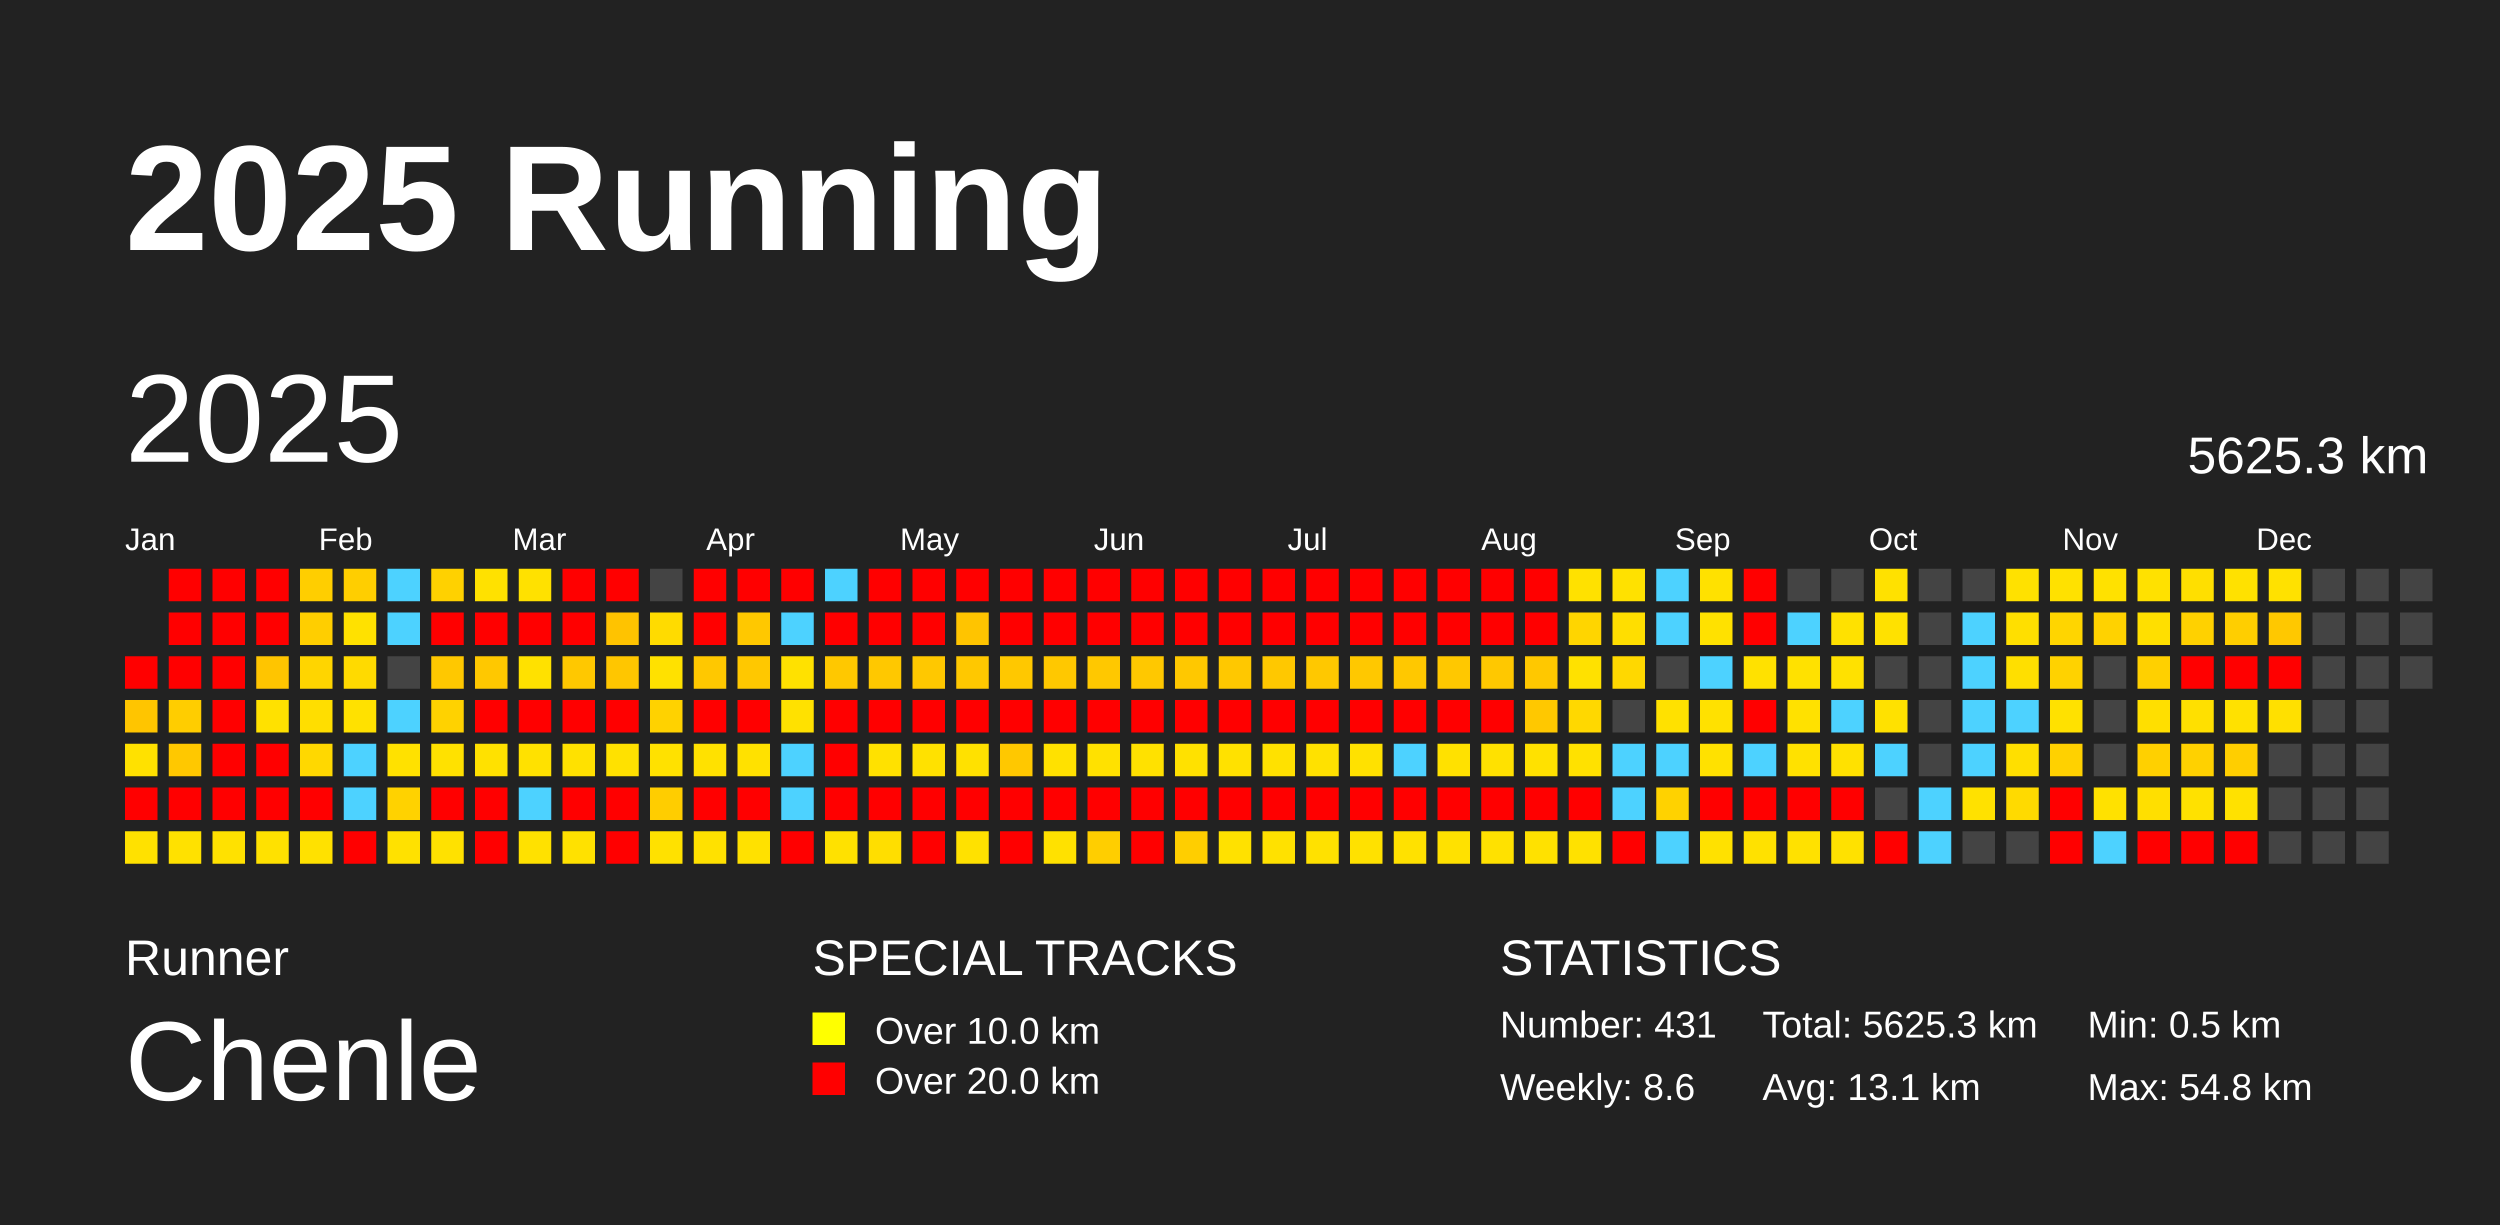
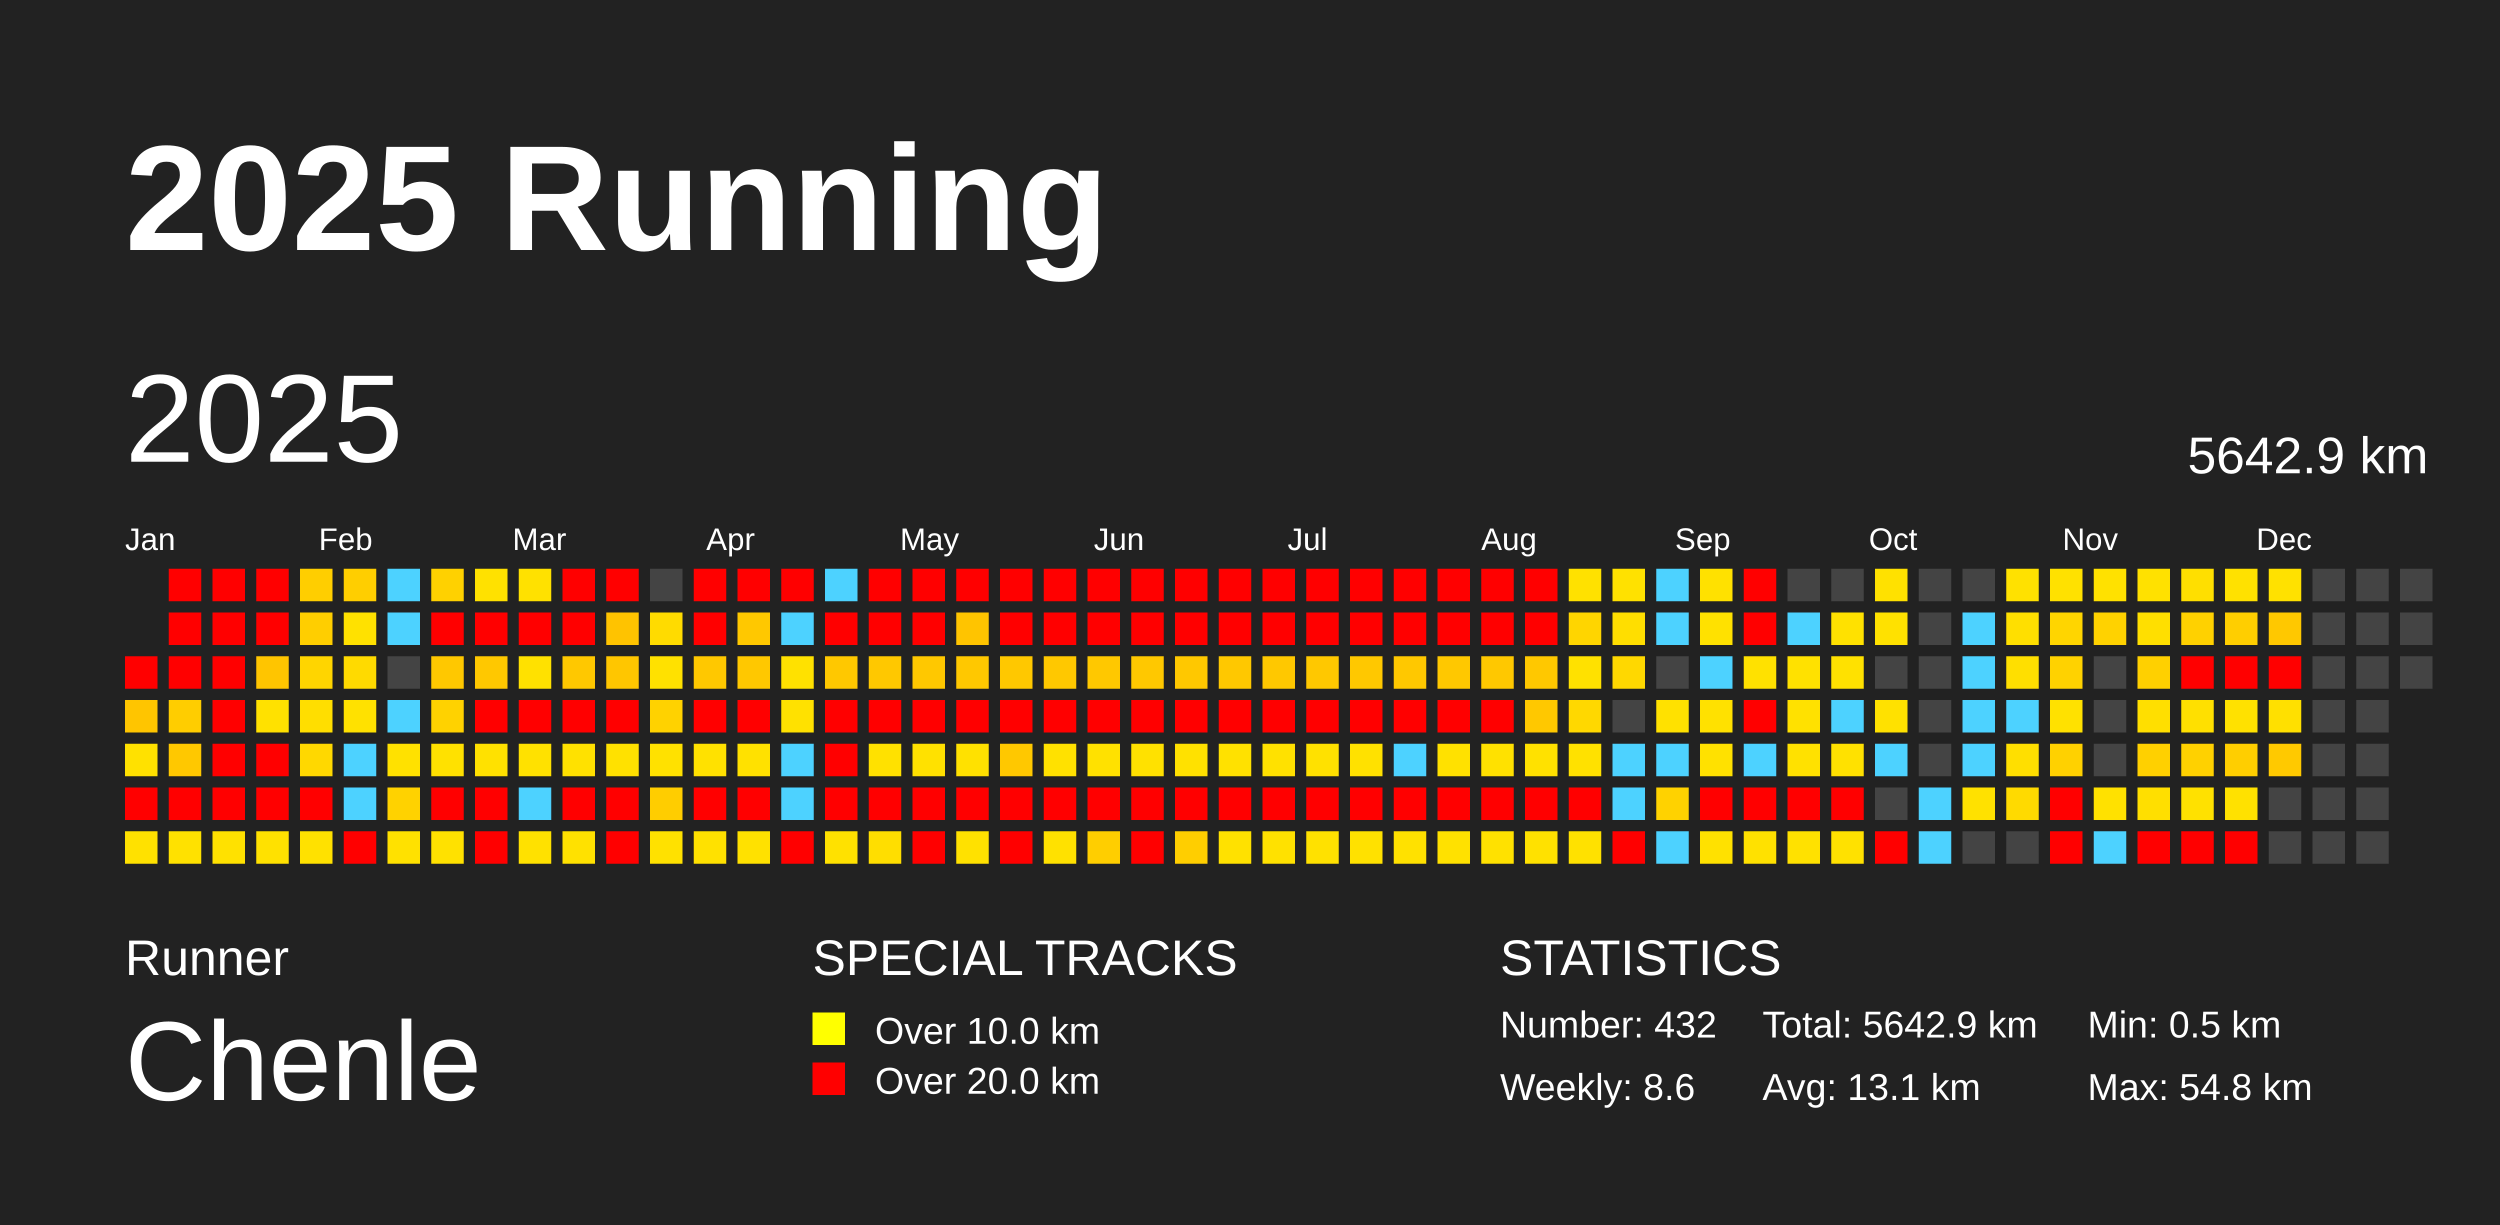
<svg xmlns="http://www.w3.org/2000/svg" baseProfile="full" height="98mm" version="1.1" viewBox="0,0,200,98" width="200mm">
  <defs />
  <rect fill="#222222" height="98" width="200" x="0" y="0" />
  <text fill="#FFFFFF" style="font-size:12px; font-family:Arial; font-weight:bold;" x="10" y="20">2025 Running</text>
  <text fill="#FFFFFF" style="font-size:4px; font-family:Arial" x="10" y="78">Runner</text>
  <text fill="#FFFFFF" style="font-size:9px; font-family:Arial" x="10" y="88">Chenle</text>
  <text fill="#FFFFFF" style="font-size:4px; font-family:Arial" x="65" y="78">SPECIAL TRACKS</text>
  <rect fill="yellow" height="2.6" width="2.6" x="65" y="81" />
  <text fill="#FFFFFF" style="font-size:3px; font-family:Arial" x="70" y="83.5">Over 10.0 km</text>
  <rect fill="red" height="2.6" width="2.6" x="65" y="85" />
  <text fill="#FFFFFF" style="font-size:3px; font-family:Arial" x="70" y="87.5">Over 20.0 km</text>
  <text fill="#FFFFFF" style="font-size:4px; font-family:Arial" x="120" y="78">STATISTICS</text>
-   <text fill="#FFFFFF" style="font-size:3px; font-family:Arial" x="120" y="83">Number: 431</text>
+   <text fill="#FFFFFF" style="font-size:3px; font-family:Arial" x="120" y="83">Number: 432</text>
  <text fill="#FFFFFF" style="font-size:3px; font-family:Arial" x="120" y="88">Weekly: 8.6</text>
-   <text fill="#FFFFFF" style="font-size:3px; font-family:Arial" x="141" y="83">Total: 5625.3 km</text>
+   <text fill="#FFFFFF" style="font-size:3px; font-family:Arial" x="141" y="83">Total: 5642.9 km</text>
  <text fill="#FFFFFF" style="font-size:3px; font-family:Arial" x="141" y="88">Avg: 13.1 km</text>
  <text fill="#FFFFFF" style="font-size:3px; font-family:Arial" x="167" y="83">Min: 0.5 km</text>
  <text fill="#FFFFFF" style="font-size:3px; font-family:Arial" x="167" y="88">Max: 54.8 km</text>
  <text dominant-baseline="hanging" fill="#FFFFFF" style="font-size:10.0px; font-family:Arial;" x="10" y="30">2025</text>
-   <text dominant-baseline="hanging" fill="#FFFFFF" style="font-size:4.125px; font-family:Arial;" x="175" y="35">5625.3 km</text>
+   <text dominant-baseline="hanging" fill="#FFFFFF" style="font-size:4.125px; font-family:Arial;" x="175" y="35">5642.9 km</text>
  <text fill="#FFFFFF" style="font-size:2.5px; font-family:Arial" x="10.0" y="44">Jan</text>
  <text fill="#FFFFFF" style="font-size:2.5px; font-family:Arial" x="25.5" y="44">Feb</text>
  <text fill="#FFFFFF" style="font-size:2.5px; font-family:Arial" x="41.0" y="44">Mar</text>
  <text fill="#FFFFFF" style="font-size:2.5px; font-family:Arial" x="56.5" y="44">Apr</text>
  <text fill="#FFFFFF" style="font-size:2.5px; font-family:Arial" x="72.0" y="44">May</text>
  <text fill="#FFFFFF" style="font-size:2.5px; font-family:Arial" x="87.5" y="44">Jun</text>
  <text fill="#FFFFFF" style="font-size:2.5px; font-family:Arial" x="103.0" y="44">Jul</text>
  <text fill="#FFFFFF" style="font-size:2.5px; font-family:Arial" x="118.5" y="44">Aug</text>
  <text fill="#FFFFFF" style="font-size:2.5px; font-family:Arial" x="134.0" y="44">Sep</text>
  <text fill="#FFFFFF" style="font-size:2.5px; font-family:Arial" x="149.5" y="44">Oct</text>
  <text fill="#FFFFFF" style="font-size:2.5px; font-family:Arial" x="165.0" y="44">Nov</text>
  <text fill="#FFFFFF" style="font-size:2.5px; font-family:Arial" x="180.5" y="44">Dec</text>
  <rect fill="red" height="2.6" width="2.6" x="10.0" y="52.5" />
  <rect fill="#ffc500" height="2.6" width="2.6" x="10.0" y="56.0" />
  <rect fill="#ffe100" height="2.6" width="2.6" x="10.0" y="59.5" />
  <rect fill="red" height="2.6" width="2.6" x="10.0" y="63.0" />
  <rect fill="#ffe100" height="2.6" width="2.6" x="10.0" y="66.5" />
  <rect fill="red" height="2.6" width="2.6" x="13.5" y="45.5" />
  <rect fill="red" height="2.6" width="2.6" x="13.5" y="49.0" />
  <rect fill="red" height="2.6" width="2.6" x="13.5" y="52.5" />
  <rect fill="#ffcd00" height="2.6" width="2.6" x="13.5" y="56.0" />
  <rect fill="#ffc800" height="2.6" width="2.6" x="13.5" y="59.5" />
  <rect fill="red" height="2.6" width="2.6" x="13.5" y="63.0" />
  <rect fill="#ffe100" height="2.6" width="2.6" x="13.5" y="66.5" />
  <rect fill="red" height="2.6" width="2.6" x="17.0" y="45.5" />
  <rect fill="red" height="2.6" width="2.6" x="17.0" y="49.0" />
  <rect fill="red" height="2.6" width="2.6" x="17.0" y="52.5" />
  <rect fill="red" height="2.6" width="2.6" x="17.0" y="56.0" />
  <rect fill="red" height="2.6" width="2.6" x="17.0" y="59.5" />
  <rect fill="red" height="2.6" width="2.6" x="17.0" y="63.0" />
  <rect fill="#ffe100" height="2.6" width="2.6" x="17.0" y="66.5" />
  <rect fill="red" height="2.6" width="2.6" x="20.5" y="45.5" />
  <rect fill="red" height="2.6" width="2.6" x="20.5" y="49.0" />
  <rect fill="#ffc500" height="2.6" width="2.6" x="20.5" y="52.5" />
  <rect fill="#ffe100" height="2.6" width="2.6" x="20.5" y="56.0" />
  <rect fill="red" height="2.6" width="2.6" x="20.5" y="59.5" />
  <rect fill="red" height="2.6" width="2.6" x="20.5" y="63.0" />
  <rect fill="#ffe100" height="2.6" width="2.6" x="20.5" y="66.5" />
  <rect fill="#ffce00" height="2.6" width="2.6" x="24.0" y="45.5" />
  <rect fill="#ffce00" height="2.6" width="2.6" x="24.0" y="49.0" />
  <rect fill="#ffd500" height="2.6" width="2.6" x="24.0" y="52.5" />
  <rect fill="#ffde00" height="2.6" width="2.6" x="24.0" y="56.0" />
  <rect fill="#ffd800" height="2.6" width="2.6" x="24.0" y="59.5" />
  <rect fill="red" height="2.6" width="2.6" x="24.0" y="63.0" />
  <rect fill="#ffe100" height="2.6" width="2.6" x="24.0" y="66.5" />
  <rect fill="#ffce00" height="2.6" width="2.6" x="27.5" y="45.5" />
  <rect fill="#ffe100" height="2.6" width="2.6" x="27.5" y="49.0" />
  <rect fill="#ffda00" height="2.6" width="2.6" x="27.5" y="52.5" />
  <rect fill="#ffe100" height="2.6" width="2.6" x="27.5" y="56.0" />
  <rect fill="#4dd2ff" height="2.6" width="2.6" x="27.5" y="59.5" />
  <rect fill="#4dd2ff" height="2.6" width="2.6" x="27.5" y="63.0" />
  <rect fill="red" height="2.6" width="2.6" x="27.5" y="66.5" />
  <rect fill="#4dd2ff" height="2.6" width="2.6" x="31.0" y="45.5" />
  <rect fill="#4dd2ff" height="2.6" width="2.6" x="31.0" y="49.0" />
  <rect fill="#444444" height="2.6" width="2.6" x="31.0" y="52.5" />
  <rect fill="#4dd2ff" height="2.6" width="2.6" x="31.0" y="56.0" />
  <rect fill="#ffe100" height="2.6" width="2.6" x="31.0" y="59.5" />
  <rect fill="#ffd200" height="2.6" width="2.6" x="31.0" y="63.0" />
  <rect fill="#ffe100" height="2.6" width="2.6" x="31.0" y="66.5" />
  <rect fill="#ffd100" height="2.6" width="2.6" x="34.5" y="45.5" />
  <rect fill="red" height="2.6" width="2.6" x="34.5" y="49.0" />
  <rect fill="#ffc800" height="2.6" width="2.6" x="34.5" y="52.5" />
  <rect fill="#ffd200" height="2.6" width="2.6" x="34.5" y="56.0" />
  <rect fill="#ffe100" height="2.6" width="2.6" x="34.5" y="59.5" />
  <rect fill="red" height="2.6" width="2.6" x="34.5" y="63.0" />
  <rect fill="#ffe100" height="2.6" width="2.6" x="34.5" y="66.5" />
  <rect fill="#ffe100" height="2.6" width="2.6" x="38.0" y="45.5" />
  <rect fill="red" height="2.6" width="2.6" x="38.0" y="49.0" />
  <rect fill="#ffc800" height="2.6" width="2.6" x="38.0" y="52.5" />
  <rect fill="red" height="2.6" width="2.6" x="38.0" y="56.0" />
  <rect fill="#ffe100" height="2.6" width="2.6" x="38.0" y="59.5" />
  <rect fill="red" height="2.6" width="2.6" x="38.0" y="63.0" />
  <rect fill="red" height="2.6" width="2.6" x="38.0" y="66.5" />
  <rect fill="#ffe100" height="2.6" width="2.6" x="41.5" y="45.5" />
  <rect fill="red" height="2.6" width="2.6" x="41.5" y="49.0" />
  <rect fill="#ffe100" height="2.6" width="2.6" x="41.5" y="52.5" />
  <rect fill="red" height="2.6" width="2.6" x="41.5" y="56.0" />
  <rect fill="#ffe100" height="2.6" width="2.6" x="41.5" y="59.5" />
  <rect fill="#4dd2ff" height="2.6" width="2.6" x="41.5" y="63.0" />
  <rect fill="#ffe100" height="2.6" width="2.6" x="41.5" y="66.5" />
  <rect fill="red" height="2.6" width="2.6" x="45.0" y="45.5" />
  <rect fill="red" height="2.6" width="2.6" x="45.0" y="49.0" />
  <rect fill="#ffc800" height="2.6" width="2.6" x="45.0" y="52.5" />
  <rect fill="red" height="2.6" width="2.6" x="45.0" y="56.0" />
  <rect fill="#ffe100" height="2.6" width="2.6" x="45.0" y="59.5" />
  <rect fill="red" height="2.6" width="2.6" x="45.0" y="63.0" />
  <rect fill="#ffe100" height="2.6" width="2.6" x="45.0" y="66.5" />
  <rect fill="red" height="2.6" width="2.6" x="48.5" y="45.5" />
  <rect fill="#ffc300" height="2.6" width="2.6" x="48.5" y="49.0" />
  <rect fill="#ffc600" height="2.6" width="2.6" x="48.5" y="52.5" />
  <rect fill="red" height="2.6" width="2.6" x="48.5" y="56.0" />
  <rect fill="#ffe100" height="2.6" width="2.6" x="48.5" y="59.5" />
  <rect fill="red" height="2.6" width="2.6" x="48.5" y="63.0" />
  <rect fill="red" height="2.6" width="2.6" x="48.5" y="66.5" />
  <rect fill="#444444" height="2.6" width="2.6" x="52.0" y="45.5" />
  <rect fill="#ffdb00" height="2.6" width="2.6" x="52.0" y="49.0" />
  <rect fill="#ffe100" height="2.6" width="2.6" x="52.0" y="52.5" />
  <rect fill="#ffd200" height="2.6" width="2.6" x="52.0" y="56.0" />
  <rect fill="#ffe100" height="2.6" width="2.6" x="52.0" y="59.5" />
  <rect fill="#ffcd00" height="2.6" width="2.6" x="52.0" y="63.0" />
  <rect fill="#ffe100" height="2.6" width="2.6" x="52.0" y="66.5" />
  <rect fill="red" height="2.6" width="2.6" x="55.5" y="45.5" />
  <rect fill="red" height="2.6" width="2.6" x="55.5" y="49.0" />
  <rect fill="#ffc800" height="2.6" width="2.6" x="55.5" y="52.5" />
  <rect fill="red" height="2.6" width="2.6" x="55.5" y="56.0" />
  <rect fill="#ffe100" height="2.6" width="2.6" x="55.5" y="59.5" />
  <rect fill="red" height="2.6" width="2.6" x="55.5" y="63.0" />
  <rect fill="#ffe100" height="2.6" width="2.6" x="55.5" y="66.5" />
  <rect fill="red" height="2.6" width="2.6" x="59.0" y="45.5" />
  <rect fill="#ffc800" height="2.6" width="2.6" x="59.0" y="49.0" />
  <rect fill="#ffc800" height="2.6" width="2.6" x="59.0" y="52.5" />
  <rect fill="red" height="2.6" width="2.6" x="59.0" y="56.0" />
  <rect fill="#ffe100" height="2.6" width="2.6" x="59.0" y="59.5" />
  <rect fill="red" height="2.6" width="2.6" x="59.0" y="63.0" />
  <rect fill="#ffe100" height="2.6" width="2.6" x="59.0" y="66.5" />
  <rect fill="red" height="2.6" width="2.6" x="62.5" y="45.5" />
  <rect fill="#4dd2ff" height="2.6" width="2.6" x="62.5" y="49.0" />
  <rect fill="#ffe100" height="2.6" width="2.6" x="62.5" y="52.5" />
  <rect fill="#ffe100" height="2.6" width="2.6" x="62.5" y="56.0" />
  <rect fill="#4dd2ff" height="2.6" width="2.6" x="62.5" y="59.5" />
  <rect fill="#4dd2ff" height="2.6" width="2.6" x="62.5" y="63.0" />
  <rect fill="red" height="2.6" width="2.6" x="62.5" y="66.5" />
  <rect fill="#4dd2ff" height="2.6" width="2.6" x="66.0" y="45.5" />
  <rect fill="red" height="2.6" width="2.6" x="66.0" y="49.0" />
  <rect fill="#ffc800" height="2.6" width="2.6" x="66.0" y="52.5" />
  <rect fill="red" height="2.6" width="2.6" x="66.0" y="56.0" />
  <rect fill="red" height="2.6" width="2.6" x="66.0" y="59.5" />
  <rect fill="red" height="2.6" width="2.6" x="66.0" y="63.0" />
  <rect fill="#ffe100" height="2.6" width="2.6" x="66.0" y="66.5" />
  <rect fill="red" height="2.6" width="2.6" x="69.5" y="45.5" />
  <rect fill="red" height="2.6" width="2.6" x="69.5" y="49.0" />
  <rect fill="#ffc800" height="2.6" width="2.6" x="69.5" y="52.5" />
  <rect fill="red" height="2.6" width="2.6" x="69.5" y="56.0" />
  <rect fill="#ffe100" height="2.6" width="2.6" x="69.5" y="59.5" />
  <rect fill="red" height="2.6" width="2.6" x="69.5" y="63.0" />
  <rect fill="#ffde00" height="2.6" width="2.6" x="69.5" y="66.5" />
  <rect fill="red" height="2.6" width="2.6" x="73.0" y="45.5" />
  <rect fill="red" height="2.6" width="2.6" x="73.0" y="49.0" />
  <rect fill="#ffc800" height="2.6" width="2.6" x="73.0" y="52.5" />
  <rect fill="red" height="2.6" width="2.6" x="73.0" y="56.0" />
  <rect fill="#ffe100" height="2.6" width="2.6" x="73.0" y="59.5" />
  <rect fill="red" height="2.6" width="2.6" x="73.0" y="63.0" />
  <rect fill="red" height="2.6" width="2.6" x="73.0" y="66.5" />
  <rect fill="red" height="2.6" width="2.6" x="76.5" y="45.5" />
  <rect fill="#ffc400" height="2.6" width="2.6" x="76.5" y="49.0" />
  <rect fill="#ffc800" height="2.6" width="2.6" x="76.5" y="52.5" />
  <rect fill="red" height="2.6" width="2.6" x="76.5" y="56.0" />
  <rect fill="#ffe100" height="2.6" width="2.6" x="76.5" y="59.5" />
  <rect fill="red" height="2.6" width="2.6" x="76.5" y="63.0" />
  <rect fill="#ffe100" height="2.6" width="2.6" x="76.5" y="66.5" />
  <rect fill="red" height="2.6" width="2.6" x="80.0" y="45.5" />
  <rect fill="red" height="2.6" width="2.6" x="80.0" y="49.0" />
  <rect fill="#ffc800" height="2.6" width="2.6" x="80.0" y="52.5" />
  <rect fill="red" height="2.6" width="2.6" x="80.0" y="56.0" />
  <rect fill="#ffc800" height="2.6" width="2.6" x="80.0" y="59.5" />
  <rect fill="red" height="2.6" width="2.6" x="80.0" y="63.0" />
  <rect fill="red" height="2.6" width="2.6" x="80.0" y="66.5" />
  <rect fill="red" height="2.6" width="2.6" x="83.5" y="45.5" />
  <rect fill="red" height="2.6" width="2.6" x="83.5" y="49.0" />
  <rect fill="#ffc800" height="2.6" width="2.6" x="83.5" y="52.5" />
  <rect fill="red" height="2.6" width="2.6" x="83.5" y="56.0" />
  <rect fill="#ffe100" height="2.6" width="2.6" x="83.5" y="59.5" />
  <rect fill="red" height="2.6" width="2.6" x="83.5" y="63.0" />
  <rect fill="#ffe100" height="2.6" width="2.6" x="83.5" y="66.5" />
  <rect fill="red" height="2.6" width="2.6" x="87.0" y="45.5" />
  <rect fill="red" height="2.6" width="2.6" x="87.0" y="49.0" />
  <rect fill="#ffc800" height="2.6" width="2.6" x="87.0" y="52.5" />
  <rect fill="red" height="2.6" width="2.6" x="87.0" y="56.0" />
  <rect fill="#ffe100" height="2.6" width="2.6" x="87.0" y="59.5" />
  <rect fill="red" height="2.6" width="2.6" x="87.0" y="63.0" />
  <rect fill="#ffce00" height="2.6" width="2.6" x="87.0" y="66.5" />
  <rect fill="red" height="2.6" width="2.6" x="90.5" y="45.5" />
  <rect fill="red" height="2.6" width="2.6" x="90.5" y="49.0" />
  <rect fill="#ffc800" height="2.6" width="2.6" x="90.5" y="52.5" />
  <rect fill="red" height="2.6" width="2.6" x="90.5" y="56.0" />
  <rect fill="#ffe100" height="2.6" width="2.6" x="90.5" y="59.5" />
  <rect fill="red" height="2.6" width="2.6" x="90.5" y="63.0" />
  <rect fill="red" height="2.6" width="2.6" x="90.5" y="66.5" />
  <rect fill="red" height="2.6" width="2.6" x="94.0" y="45.5" />
  <rect fill="red" height="2.6" width="2.6" x="94.0" y="49.0" />
  <rect fill="#ffc800" height="2.6" width="2.6" x="94.0" y="52.5" />
  <rect fill="red" height="2.6" width="2.6" x="94.0" y="56.0" />
  <rect fill="#ffe100" height="2.6" width="2.6" x="94.0" y="59.5" />
  <rect fill="red" height="2.6" width="2.6" x="94.0" y="63.0" />
  <rect fill="#ffce00" height="2.6" width="2.6" x="94.0" y="66.5" />
  <rect fill="red" height="2.6" width="2.6" x="97.5" y="45.5" />
  <rect fill="red" height="2.6" width="2.6" x="97.5" y="49.0" />
  <rect fill="#ffc800" height="2.6" width="2.6" x="97.5" y="52.5" />
  <rect fill="red" height="2.6" width="2.6" x="97.5" y="56.0" />
  <rect fill="#ffe100" height="2.6" width="2.6" x="97.5" y="59.5" />
  <rect fill="red" height="2.6" width="2.6" x="97.5" y="63.0" />
  <rect fill="#ffe100" height="2.6" width="2.6" x="97.5" y="66.5" />
  <rect fill="red" height="2.6" width="2.6" x="101.0" y="45.5" />
  <rect fill="red" height="2.6" width="2.6" x="101.0" y="49.0" />
  <rect fill="#ffc800" height="2.6" width="2.6" x="101.0" y="52.5" />
  <rect fill="red" height="2.6" width="2.6" x="101.0" y="56.0" />
  <rect fill="#ffe100" height="2.6" width="2.6" x="101.0" y="59.5" />
  <rect fill="red" height="2.6" width="2.6" x="101.0" y="63.0" />
  <rect fill="#ffe100" height="2.6" width="2.6" x="101.0" y="66.5" />
  <rect fill="red" height="2.6" width="2.6" x="104.5" y="45.5" />
  <rect fill="red" height="2.6" width="2.6" x="104.5" y="49.0" />
  <rect fill="#ffc800" height="2.6" width="2.6" x="104.5" y="52.5" />
  <rect fill="red" height="2.6" width="2.6" x="104.5" y="56.0" />
  <rect fill="#ffe100" height="2.6" width="2.6" x="104.5" y="59.5" />
  <rect fill="red" height="2.6" width="2.6" x="104.5" y="63.0" />
  <rect fill="#ffe100" height="2.6" width="2.6" x="104.5" y="66.5" />
  <rect fill="red" height="2.6" width="2.6" x="108.0" y="45.5" />
  <rect fill="red" height="2.6" width="2.6" x="108.0" y="49.0" />
  <rect fill="#ffc800" height="2.6" width="2.6" x="108.0" y="52.5" />
  <rect fill="red" height="2.6" width="2.6" x="108.0" y="56.0" />
  <rect fill="#ffe100" height="2.6" width="2.6" x="108.0" y="59.5" />
  <rect fill="red" height="2.6" width="2.6" x="108.0" y="63.0" />
  <rect fill="#ffe100" height="2.6" width="2.6" x="108.0" y="66.5" />
  <rect fill="red" height="2.6" width="2.6" x="111.5" y="45.5" />
  <rect fill="red" height="2.6" width="2.6" x="111.5" y="49.0" />
  <rect fill="#ffc800" height="2.6" width="2.6" x="111.5" y="52.5" />
  <rect fill="red" height="2.6" width="2.6" x="111.5" y="56.0" />
  <rect fill="#4dd2ff" height="2.6" width="2.6" x="111.5" y="59.5" />
  <rect fill="red" height="2.6" width="2.6" x="111.5" y="63.0" />
  <rect fill="#ffe100" height="2.6" width="2.6" x="111.5" y="66.5" />
  <rect fill="red" height="2.6" width="2.6" x="115.0" y="45.5" />
  <rect fill="red" height="2.6" width="2.6" x="115.0" y="49.0" />
  <rect fill="#ffc800" height="2.6" width="2.6" x="115.0" y="52.5" />
  <rect fill="red" height="2.6" width="2.6" x="115.0" y="56.0" />
  <rect fill="#ffe100" height="2.6" width="2.6" x="115.0" y="59.5" />
  <rect fill="red" height="2.6" width="2.6" x="115.0" y="63.0" />
  <rect fill="#ffe100" height="2.6" width="2.6" x="115.0" y="66.5" />
  <rect fill="red" height="2.6" width="2.6" x="118.5" y="45.5" />
  <rect fill="red" height="2.6" width="2.6" x="118.5" y="49.0" />
  <rect fill="#ffc800" height="2.6" width="2.6" x="118.5" y="52.5" />
  <rect fill="red" height="2.6" width="2.6" x="118.5" y="56.0" />
  <rect fill="#ffe100" height="2.6" width="2.6" x="118.5" y="59.5" />
  <rect fill="red" height="2.6" width="2.6" x="118.5" y="63.0" />
  <rect fill="#ffe100" height="2.6" width="2.6" x="118.5" y="66.5" />
  <rect fill="red" height="2.6" width="2.6" x="122.0" y="45.5" />
  <rect fill="red" height="2.6" width="2.6" x="122.0" y="49.0" />
  <rect fill="#ffc800" height="2.6" width="2.6" x="122.0" y="52.5" />
  <rect fill="#ffc800" height="2.6" width="2.6" x="122.0" y="56.0" />
  <rect fill="#ffe100" height="2.6" width="2.6" x="122.0" y="59.5" />
  <rect fill="red" height="2.6" width="2.6" x="122.0" y="63.0" />
  <rect fill="#ffe100" height="2.6" width="2.6" x="122.0" y="66.5" />
  <rect fill="#ffe100" height="2.6" width="2.6" x="125.5" y="45.5" />
  <rect fill="#ffd500" height="2.6" width="2.6" x="125.5" y="49.0" />
  <rect fill="#ffe100" height="2.6" width="2.6" x="125.5" y="52.5" />
  <rect fill="#ffd800" height="2.6" width="2.6" x="125.5" y="56.0" />
  <rect fill="#ffe100" height="2.6" width="2.6" x="125.5" y="59.5" />
  <rect fill="red" height="2.6" width="2.6" x="125.5" y="63.0" />
  <rect fill="#ffe100" height="2.6" width="2.6" x="125.5" y="66.5" />
  <rect fill="#ffe100" height="2.6" width="2.6" x="129.0" y="45.5" />
  <rect fill="#ffde00" height="2.6" width="2.6" x="129.0" y="49.0" />
  <rect fill="#ffd800" height="2.6" width="2.6" x="129.0" y="52.5" />
  <rect fill="#444444" height="2.6" width="2.6" x="129.0" y="56.0" />
  <rect fill="#4dd2ff" height="2.6" width="2.6" x="129.0" y="59.5" />
  <rect fill="#4dd2ff" height="2.6" width="2.6" x="129.0" y="63.0" />
  <rect fill="red" height="2.6" width="2.6" x="129.0" y="66.5" />
  <rect fill="#4dd2ff" height="2.6" width="2.6" x="132.5" y="45.5" />
  <rect fill="#4dd2ff" height="2.6" width="2.6" x="132.5" y="49.0" />
  <rect fill="#444444" height="2.6" width="2.6" x="132.5" y="52.5" />
  <rect fill="#ffe100" height="2.6" width="2.6" x="132.5" y="56.0" />
  <rect fill="#4dd2ff" height="2.6" width="2.6" x="132.5" y="59.5" />
  <rect fill="#ffd200" height="2.6" width="2.6" x="132.5" y="63.0" />
  <rect fill="#4dd2ff" height="2.6" width="2.6" x="132.5" y="66.5" />
  <rect fill="#ffe100" height="2.6" width="2.6" x="136.0" y="45.5" />
  <rect fill="#ffe100" height="2.6" width="2.6" x="136.0" y="49.0" />
  <rect fill="#4dd2ff" height="2.6" width="2.6" x="136.0" y="52.5" />
  <rect fill="#ffe100" height="2.6" width="2.6" x="136.0" y="56.0" />
  <rect fill="#ffe100" height="2.6" width="2.6" x="136.0" y="59.5" />
  <rect fill="red" height="2.6" width="2.6" x="136.0" y="63.0" />
  <rect fill="#ffe100" height="2.6" width="2.6" x="136.0" y="66.5" />
  <rect fill="red" height="2.6" width="2.6" x="139.5" y="45.5" />
  <rect fill="red" height="2.6" width="2.6" x="139.5" y="49.0" />
  <rect fill="#ffe100" height="2.6" width="2.6" x="139.5" y="52.5" />
  <rect fill="red" height="2.6" width="2.6" x="139.5" y="56.0" />
  <rect fill="#4dd2ff" height="2.6" width="2.6" x="139.5" y="59.5" />
  <rect fill="red" height="2.6" width="2.6" x="139.5" y="63.0" />
  <rect fill="#ffe100" height="2.6" width="2.6" x="139.5" y="66.5" />
  <rect fill="#444444" height="2.6" width="2.6" x="143.0" y="45.5" />
  <rect fill="#4dd2ff" height="2.6" width="2.6" x="143.0" y="49.0" />
  <rect fill="#ffe100" height="2.6" width="2.6" x="143.0" y="52.5" />
  <rect fill="#ffe100" height="2.6" width="2.6" x="143.0" y="56.0" />
  <rect fill="#ffe100" height="2.6" width="2.6" x="143.0" y="59.5" />
  <rect fill="red" height="2.6" width="2.6" x="143.0" y="63.0" />
  <rect fill="#ffe100" height="2.6" width="2.6" x="143.0" y="66.5" />
  <rect fill="#444444" height="2.6" width="2.6" x="146.5" y="45.5" />
  <rect fill="#ffe100" height="2.6" width="2.6" x="146.5" y="49.0" />
  <rect fill="#ffe100" height="2.6" width="2.6" x="146.5" y="52.5" />
  <rect fill="#4dd2ff" height="2.6" width="2.6" x="146.5" y="56.0" />
  <rect fill="#ffe100" height="2.6" width="2.6" x="146.5" y="59.5" />
  <rect fill="red" height="2.6" width="2.6" x="146.5" y="63.0" />
  <rect fill="#ffe100" height="2.6" width="2.6" x="146.5" y="66.5" />
  <rect fill="#ffe100" height="2.6" width="2.6" x="150.0" y="45.5" />
  <rect fill="#ffe100" height="2.6" width="2.6" x="150.0" y="49.0" />
  <rect fill="#444444" height="2.6" width="2.6" x="150.0" y="52.5" />
  <rect fill="#ffe100" height="2.6" width="2.6" x="150.0" y="56.0" />
  <rect fill="#4dd2ff" height="2.6" width="2.6" x="150.0" y="59.5" />
  <rect fill="#444444" height="2.6" width="2.6" x="150.0" y="63.0" />
  <rect fill="red" height="2.6" width="2.6" x="150.0" y="66.5" />
  <rect fill="#444444" height="2.6" width="2.6" x="153.5" y="45.5" />
  <rect fill="#444444" height="2.6" width="2.6" x="153.5" y="49.0" />
  <rect fill="#444444" height="2.6" width="2.6" x="153.5" y="52.5" />
  <rect fill="#444444" height="2.6" width="2.6" x="153.5" y="56.0" />
  <rect fill="#444444" height="2.6" width="2.6" x="153.5" y="59.5" />
  <rect fill="#4dd2ff" height="2.6" width="2.6" x="153.5" y="63.0" />
  <rect fill="#4dd2ff" height="2.6" width="2.6" x="153.5" y="66.5" />
  <rect fill="#444444" height="2.6" width="2.6" x="157.0" y="45.5" />
  <rect fill="#4dd2ff" height="2.6" width="2.6" x="157.0" y="49.0" />
  <rect fill="#4dd2ff" height="2.6" width="2.6" x="157.0" y="52.5" />
  <rect fill="#4dd2ff" height="2.6" width="2.6" x="157.0" y="56.0" />
  <rect fill="#4dd2ff" height="2.6" width="2.6" x="157.0" y="59.5" />
  <rect fill="#ffe100" height="2.6" width="2.6" x="157.0" y="63.0" />
  <rect fill="#444444" height="2.6" width="2.6" x="157.0" y="66.5" />
  <rect fill="#ffe100" height="2.6" width="2.6" x="160.5" y="45.5" />
  <rect fill="#ffdf00" height="2.6" width="2.6" x="160.5" y="49.0" />
  <rect fill="#ffdf00" height="2.6" width="2.6" x="160.5" y="52.5" />
  <rect fill="#4dd2ff" height="2.6" width="2.6" x="160.5" y="56.0" />
  <rect fill="#ffdf00" height="2.6" width="2.6" x="160.5" y="59.5" />
  <rect fill="#ffda00" height="2.6" width="2.6" x="160.5" y="63.0" />
  <rect fill="#444444" height="2.6" width="2.6" x="160.5" y="66.5" />
  <rect fill="#ffe100" height="2.6" width="2.6" x="164.0" y="45.5" />
  <rect fill="#ffd500" height="2.6" width="2.6" x="164.0" y="49.0" />
  <rect fill="#ffd200" height="2.6" width="2.6" x="164.0" y="52.5" />
  <rect fill="#ffe100" height="2.6" width="2.6" x="164.0" y="56.0" />
  <rect fill="#ffd100" height="2.6" width="2.6" x="164.0" y="59.5" />
  <rect fill="red" height="2.6" width="2.6" x="164.0" y="63.0" />
  <rect fill="red" height="2.6" width="2.6" x="164.0" y="66.5" />
  <rect fill="#ffe100" height="2.6" width="2.6" x="167.5" y="45.5" />
  <rect fill="#ffd200" height="2.6" width="2.6" x="167.5" y="49.0" />
  <rect fill="#444444" height="2.6" width="2.6" x="167.5" y="52.5" />
  <rect fill="#444444" height="2.6" width="2.6" x="167.5" y="56.0" />
  <rect fill="#444444" height="2.6" width="2.6" x="167.5" y="59.5" />
  <rect fill="#ffe100" height="2.6" width="2.6" x="167.5" y="63.0" />
  <rect fill="#4dd2ff" height="2.6" width="2.6" x="167.5" y="66.5" />
  <rect fill="#ffe100" height="2.6" width="2.6" x="171.0" y="45.5" />
  <rect fill="#ffdf00" height="2.6" width="2.6" x="171.0" y="49.0" />
  <rect fill="#ffd000" height="2.6" width="2.6" x="171.0" y="52.5" />
  <rect fill="#ffdf00" height="2.6" width="2.6" x="171.0" y="56.0" />
  <rect fill="#ffd000" height="2.6" width="2.6" x="171.0" y="59.5" />
  <rect fill="#ffdf00" height="2.6" width="2.6" x="171.0" y="63.0" />
  <rect fill="red" height="2.6" width="2.6" x="171.0" y="66.5" />
  <rect fill="#ffdf00" height="2.6" width="2.6" x="174.5" y="45.5" />
  <rect fill="#ffd100" height="2.6" width="2.6" x="174.5" y="49.0" />
  <rect fill="red" height="2.6" width="2.6" x="174.5" y="52.5" />
  <rect fill="#ffe000" height="2.6" width="2.6" x="174.5" y="56.0" />
  <rect fill="#ffd100" height="2.6" width="2.6" x="174.5" y="59.5" />
  <rect fill="#ffe100" height="2.6" width="2.6" x="174.5" y="63.0" />
  <rect fill="red" height="2.6" width="2.6" x="174.5" y="66.5" />
  <rect fill="#ffe100" height="2.6" width="2.6" x="178.0" y="45.5" />
  <rect fill="#ffce00" height="2.6" width="2.6" x="178.0" y="49.0" />
  <rect fill="red" height="2.6" width="2.6" x="178.0" y="52.5" />
  <rect fill="#ffe100" height="2.6" width="2.6" x="178.0" y="56.0" />
  <rect fill="#ffce00" height="2.6" width="2.6" x="178.0" y="59.5" />
  <rect fill="#ffe100" height="2.6" width="2.6" x="178.0" y="63.0" />
  <rect fill="red" height="2.6" width="2.6" x="178.0" y="66.5" />
  <rect fill="#ffe100" height="2.6" width="2.6" x="181.5" y="45.5" />
  <rect fill="#ffc800" height="2.6" width="2.6" x="181.5" y="49.0" />
  <rect fill="red" height="2.6" width="2.6" x="181.5" y="52.5" />
  <rect fill="#ffe000" height="2.6" width="2.6" x="181.5" y="56.0" />
-   <rect fill="#444444" height="2.6" width="2.6" x="181.5" y="59.5" />
+   <rect fill="#ffc900" height="2.6" width="2.6" x="181.5" y="59.5" />
  <rect fill="#444444" height="2.6" width="2.6" x="181.5" y="63.0" />
  <rect fill="#444444" height="2.6" width="2.6" x="181.5" y="66.5" />
  <rect fill="#444444" height="2.6" width="2.6" x="185.0" y="45.5" />
  <rect fill="#444444" height="2.6" width="2.6" x="185.0" y="49.0" />
  <rect fill="#444444" height="2.6" width="2.6" x="185.0" y="52.5" />
  <rect fill="#444444" height="2.6" width="2.6" x="185.0" y="56.0" />
  <rect fill="#444444" height="2.6" width="2.6" x="185.0" y="59.5" />
  <rect fill="#444444" height="2.6" width="2.6" x="185.0" y="63.0" />
  <rect fill="#444444" height="2.6" width="2.6" x="185.0" y="66.5" />
  <rect fill="#444444" height="2.6" width="2.6" x="188.5" y="45.5" />
  <rect fill="#444444" height="2.6" width="2.6" x="188.5" y="49.0" />
  <rect fill="#444444" height="2.6" width="2.6" x="188.5" y="52.5" />
  <rect fill="#444444" height="2.6" width="2.6" x="188.5" y="56.0" />
  <rect fill="#444444" height="2.6" width="2.6" x="188.5" y="59.5" />
  <rect fill="#444444" height="2.6" width="2.6" x="188.5" y="63.0" />
  <rect fill="#444444" height="2.6" width="2.6" x="188.5" y="66.5" />
  <rect fill="#444444" height="2.6" width="2.6" x="192.0" y="45.5" />
  <rect fill="#444444" height="2.6" width="2.6" x="192.0" y="49.0" />
  <rect fill="#444444" height="2.6" width="2.6" x="192.0" y="52.5" />
</svg>
